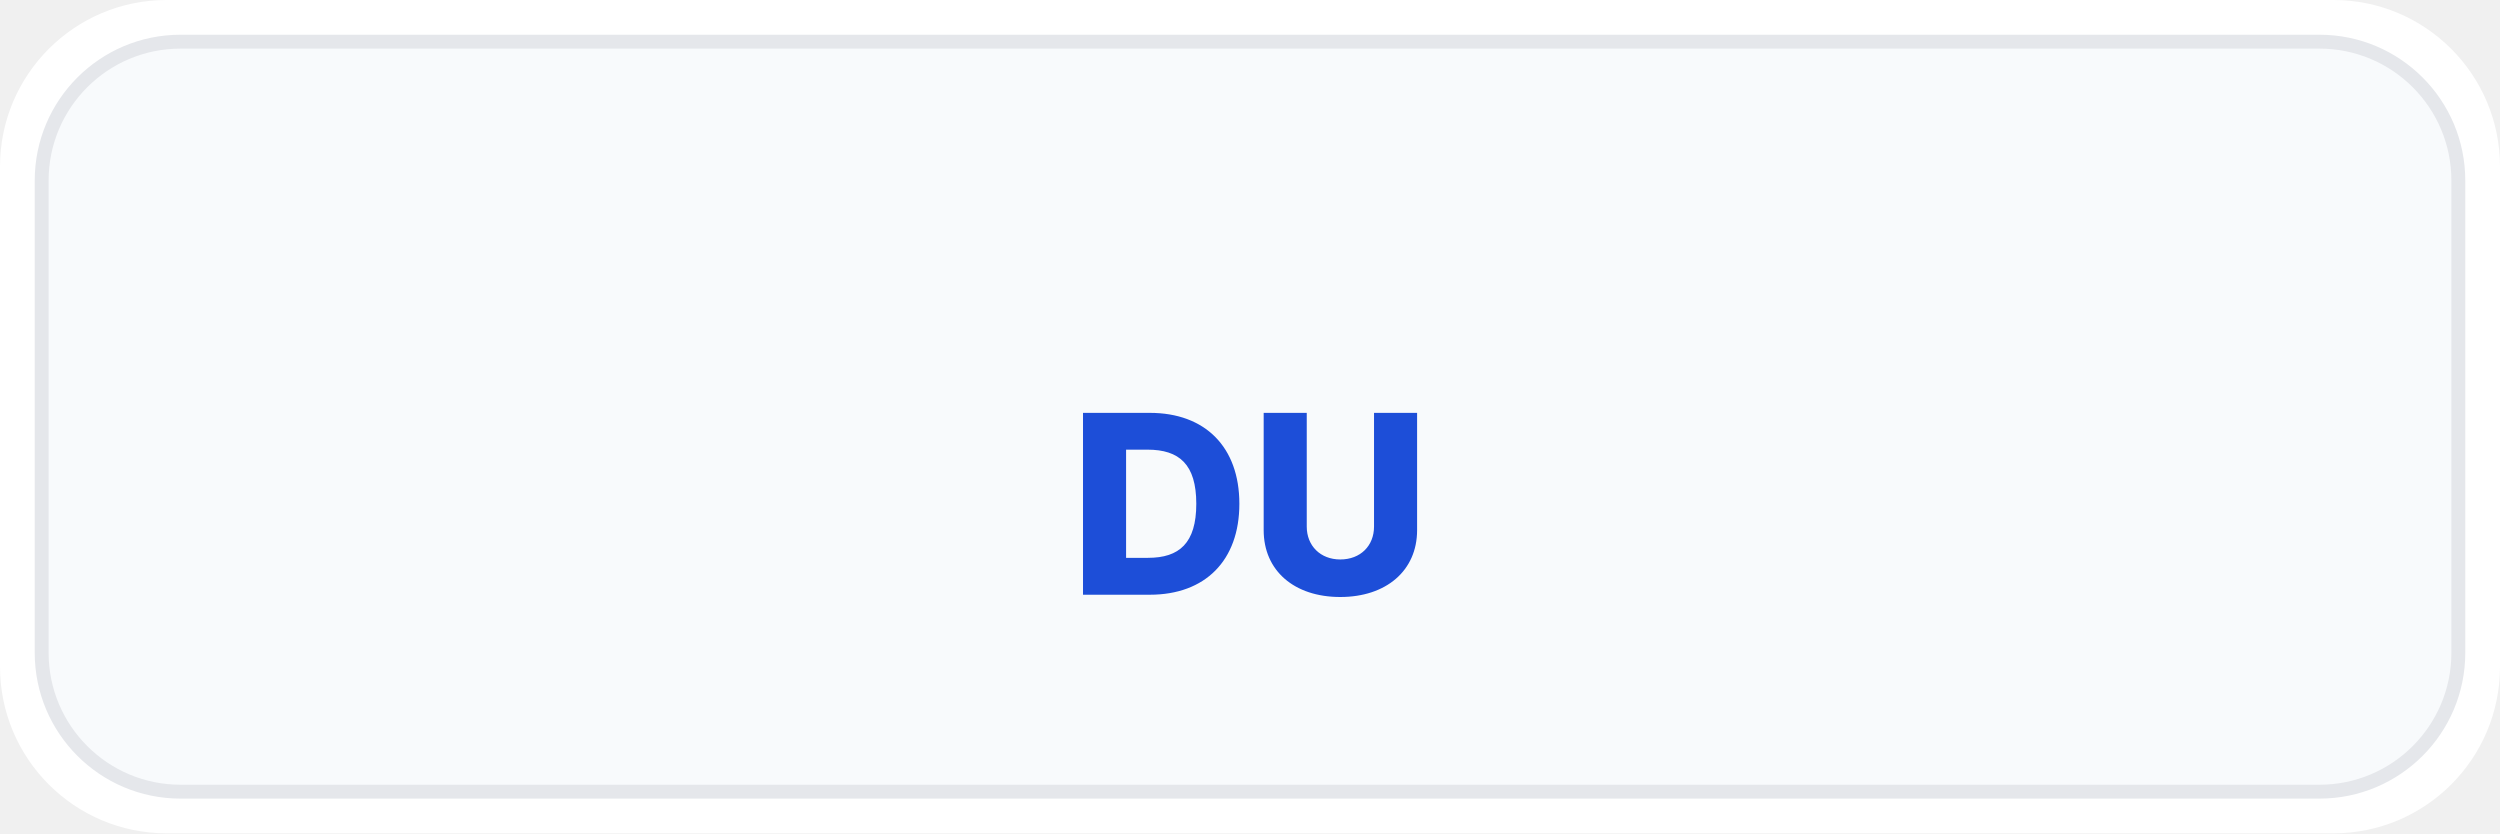
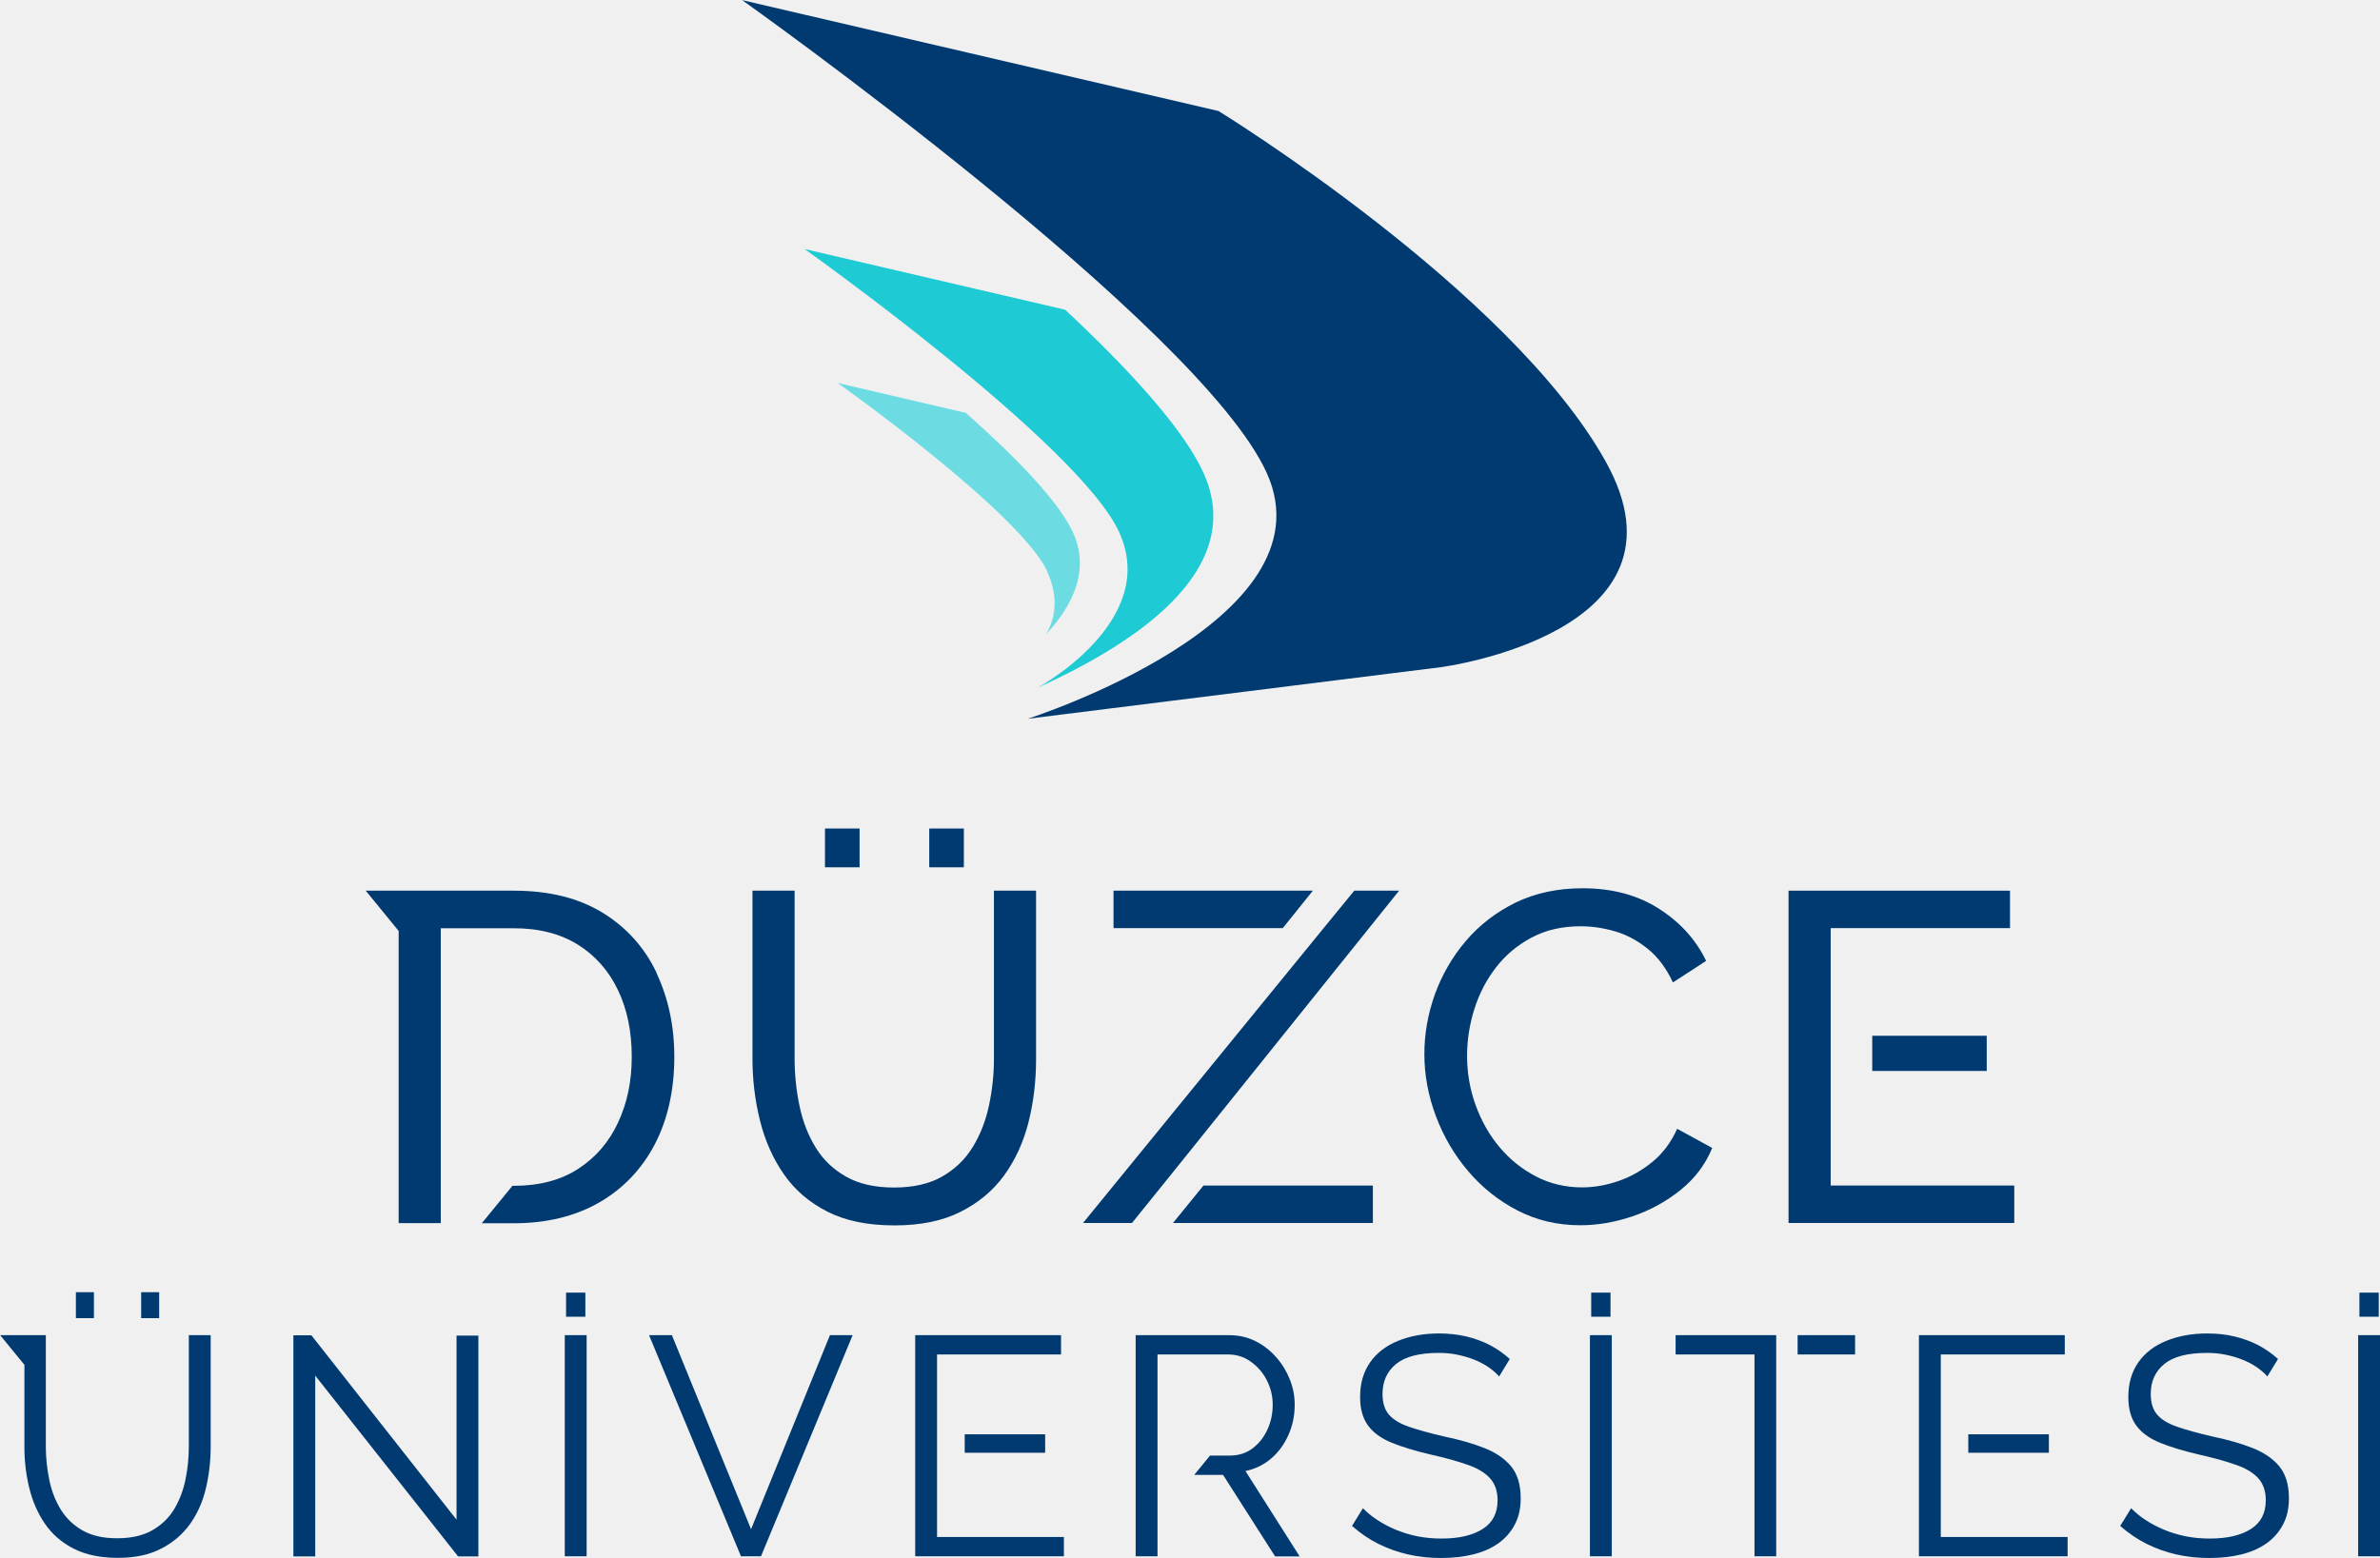
- <svg xmlns="http://www.w3.org/2000/svg" width="360" height="120" viewBox="0 0 360 120" fill="none">
-   <rect x="0" y="0" width="360" height="120" rx="24" fill="#FFFFFF" />
-   <rect x="6" y="6" width="348" height="108" rx="20" fill="#F8FAFC" stroke="#E5E7EB" stroke-width="2" />
-   <text x="180" y="72" text-anchor="middle" dominant-baseline="middle" font-family="Inter, Arial, sans-serif" font-size="36" font-weight="800" fill="#1D4ED8">DU</text>
+ <svg xmlns="http://www.w3.org/2000/svg" id="Layer_2" data-name="Layer 2" width="59.18mm" height="38.75mm" viewBox="0 0 167.76 109.83">
+   <defs>
+     <style>
+       .cls-1 {
+         fill: #fff;
+       }
+ 
+       .cls-2, .cls-3 {
+         fill: #1ecad3;
+       }
+ 
+       .cls-3 {
+         opacity: .65;
+       }
+ 
+       .cls-4 {
+         fill: #003a70;
+       }
+     </style>
+   </defs>
+   <g id="LOGOTYPE_TURK_medium_YATAY_YAZI" data-name="LOGOTYPE TURK medium YATAY YAZI">
+     <g>
+       <g>
+         <path class="cls-1" d="m73.83,40.33c.84,1.87.51,3.34-.1,4.39,1.85-1.99,3.12-4.48,1.92-7.15-.99-2.21-4.04-5.34-7.57-8.47l-9.04-2.11s12.92,9.17,14.8,13.34Z" />
+         <path class="cls-3" d="m73.83,40.33c.84,1.87.51,3.34-.1,4.39,1.85-1.99,3.12-4.48,1.92-7.15-.99-2.21-4.04-5.34-7.57-8.47l-9.04-2.11s12.92,9.17,14.8,13.34Z" />
+         <path class="cls-2" d="m78.91,37.57c2.82,6.27-5.77,10.91-5.77,10.91,6.05-2.74,14.92-7.97,11.7-15.13-1.38-3.06-5.14-7.2-9.76-11.52l-18.37-4.28s19.38,13.75,22.2,20.01Z" />
+         <path class="cls-4" d="m52.31,0s32.29,22.91,36.99,33.36c4.7,10.44-16.86,17.31-16.86,17.31l29.14-3.64s18.34-2.4,11.6-14.5c-6.75-12.1-27.29-24.71-27.29-24.71L52.31,0Z" />
+       </g>
+       <g>
+         <g>
+           <polygon class="cls-4" points="66.05 108.36 66.05 95.49 74.79 95.49 74.79 94.13 64.51 94.13 64.51 109.72 74.99 109.72 74.99 108.36 66.05 108.36" />
+           <rect class="cls-4" x="68" y="101.12" width="5.67" height="1.3" />
+         </g>
+         <g>
+           <polygon class="cls-4" points="136.8 108.36 136.8 95.49 145.54 95.49 145.54 94.13 135.26 94.13 135.26 109.72 145.74 109.72 145.74 108.36 136.8 108.36" />
+           <rect class="cls-4" x="138.74" y="101.12" width="5.68" height="1.3" />
+         </g>
+         <g>
+           <polygon class="cls-4" points="125.2 94.13 118.11 94.13 118.11 95.49 123.67 95.49 123.67 109.72 125.2 109.72 125.2 94.13" />
+           <rect class="cls-4" x="126.71" y="94.13" width="4.05" height="1.36" />
+         </g>
+         <path class="cls-4" d="m87.79,103.71c.7-.15,1.31-.45,1.83-.9.52-.45.92-1.01,1.21-1.67.29-.66.43-1.36.43-2.11,0-.6-.11-1.19-.34-1.77-.23-.58-.55-1.11-.97-1.58-.42-.48-.9-.85-1.46-1.13-.56-.28-1.17-.42-1.85-.42h-6.59v15.59h1.54v-14.23h4.96c.59,0,1.12.16,1.59.49s.86.76,1.14,1.3.43,1.12.43,1.75-.12,1.2-.37,1.75c-.25.55-.6.99-1.05,1.33-.45.34-.99.51-1.6.51h-1.4l-1.11,1.36h2.03l3.67,5.75h1.73l-3.82-6.02Z" />
+         <g>
+           <rect class="cls-4" x="9.95" y="91.1" width="1.27" height="1.83" />
+           <rect class="cls-4" x="5.35" y="91.1" width="1.27" height="1.83" />
+           <path class="cls-4" d="m13.31,94.13v7.86c0,.79-.08,1.57-.24,2.34-.16.77-.43,1.46-.8,2.08-.37.61-.89,1.11-1.54,1.48s-1.48.56-2.47.56-1.77-.18-2.42-.54c-.64-.36-1.16-.85-1.54-1.46-.38-.61-.66-1.31-.82-2.09s-.25-1.57-.25-2.37v-7.86h-1.51s-1.71,0-1.71,0l1.71,2.09v5.77c0,1,.11,1.96.34,2.9.23.94.59,1.78,1.09,2.51.5.74,1.17,1.33,2.02,1.77.85.44,1.89.66,3.12.66s2.22-.21,3.05-.64c.84-.42,1.51-1,2.03-1.71.52-.72.9-1.55,1.13-2.5.23-.95.35-1.95.35-2.99v-7.86h-1.54Z" />
+         </g>
+         <g>
+           <path class="cls-4" d="m22.22,96.97v12.76h-1.54v-15.59h1.27l10.23,13v-12.98h1.54v15.57h-1.43l-10.08-12.76Z" />
+           <path class="cls-4" d="m39.81,109.72v-15.59h1.54v15.59h-1.54Zm.09-16.89v-1.7h1.36v1.7h-1.36Z" />
+           <path class="cls-4" d="m47.36,94.13l5.58,13.68,5.56-13.68h1.6l-6.46,15.59h-1.41l-6.48-15.59h1.6Z" />
+           <path class="cls-4" d="m105.68,97.05c-.22-.25-.48-.47-.77-.67-.29-.2-.62-.37-.99-.52-.37-.15-.76-.26-1.18-.35s-.86-.13-1.33-.13c-1.36,0-2.36.26-3,.78-.64.52-.96,1.22-.96,2.12,0,.61.15,1.1.45,1.45.3.35.77.64,1.42.86.64.22,1.46.45,2.46.68,1.11.23,2.07.51,2.88.83.8.32,1.43.76,1.87,1.3.44.55.66,1.29.66,2.23,0,.72-.14,1.34-.42,1.86-.28.53-.67.97-1.16,1.32-.5.35-1.09.61-1.78.78-.69.17-1.44.25-2.26.25s-1.58-.08-2.32-.25c-.74-.17-1.44-.42-2.1-.75s-1.27-.75-1.85-1.26l.77-1.25c.28.29.61.57,1,.82.39.26.82.49,1.3.69s.99.36,1.54.47,1.12.16,1.7.16c1.24,0,2.21-.23,2.91-.68s1.04-1.12,1.04-2.02c0-.64-.18-1.16-.53-1.55-.35-.39-.88-.71-1.58-.95-.7-.25-1.57-.49-2.59-.72-1.08-.25-2-.53-2.75-.83-.75-.31-1.31-.71-1.68-1.22-.37-.5-.56-1.17-.56-2.01,0-.97.24-1.78.71-2.45s1.13-1.17,1.97-1.51c.83-.34,1.79-.52,2.88-.52.69,0,1.33.07,1.92.21.59.14,1.14.34,1.65.6.5.26.98.59,1.42.99l-.75,1.23Z" />
+           <path class="cls-4" d="m112.07,109.72v-15.59h1.54v15.59h-1.54Zm.09-16.89v-1.7h1.36v1.7h-1.36Z" />
+           <path class="cls-4" d="m159.83,97.05c-.22-.25-.48-.47-.77-.67-.29-.2-.62-.37-.99-.52-.37-.15-.76-.26-1.18-.35s-.86-.13-1.33-.13c-1.36,0-2.36.26-3,.78-.64.52-.96,1.22-.96,2.12,0,.61.15,1.1.45,1.45.3.35.77.64,1.42.86.64.22,1.46.45,2.46.68,1.11.23,2.07.51,2.88.83.8.32,1.43.76,1.87,1.3.44.55.66,1.29.66,2.23,0,.72-.14,1.34-.42,1.86-.28.53-.67.97-1.16,1.32-.5.35-1.09.61-1.78.78-.69.17-1.44.25-2.26.25s-1.58-.08-2.32-.25c-.74-.17-1.44-.42-2.1-.75s-1.27-.75-1.85-1.26l.77-1.25c.28.29.61.57,1,.82.39.26.82.49,1.3.69s.99.36,1.54.47,1.12.16,1.7.16c1.24,0,2.21-.23,2.91-.68s1.04-1.12,1.04-2.02c0-.64-.18-1.16-.53-1.55-.35-.39-.88-.71-1.58-.95-.7-.25-1.57-.49-2.59-.72-1.08-.25-2-.53-2.75-.83-.75-.31-1.31-.71-1.68-1.22-.37-.5-.56-1.17-.56-2.01,0-.97.24-1.78.71-2.45s1.13-1.17,1.97-1.51c.83-.34,1.79-.52,2.88-.52.69,0,1.33.07,1.92.21.59.14,1.14.34,1.65.6.5.26.98.59,1.42.99l-.75,1.23Z" />
+           <path class="cls-4" d="m166.22,109.72v-15.59h1.54v15.59h-1.54Zm.09-16.89v-1.7h1.36v1.7h-1.36Z" />
+         </g>
+       </g>
+       <g>
+         <polygon class="cls-4" points="82.68 86.22 96.77 86.22 96.77 83.58 84.83 83.58 82.68 86.22" />
+         <g>
+           <polygon class="cls-4" points="92.54 62.79 78.49 62.79 78.49 65.43 90.42 65.43 92.54 62.79" />
+           <polygon class="cls-4" points="95.46 62.79 93.3 65.43 93.3 65.43 76.34 86.22 79.79 86.22 82.8 82.49 82.8 82.49 98.62 62.79 95.46 62.79" />
+         </g>
+         <g>
+           <polygon class="cls-4" points="129.04 83.58 129.04 65.43 141.68 65.43 141.68 62.79 126.07 62.79 126.07 86.22 141.98 86.22 141.98 83.58 129.04 83.58" />
+           <rect class="cls-4" x="131.97" y="73.02" width="8.07" height="2.48" />
+         </g>
+         <path class="cls-4" d="m46.28,68.58c-.84-1.77-2.1-3.18-3.78-4.22-1.68-1.04-3.78-1.57-6.29-1.57h-7.5s-2.93,0-2.93,0l2.32,2.84v20.6h2.97v-20.79s5.15,0,5.15,0c1.78,0,3.29.39,4.52,1.16,1.23.77,2.17,1.84,2.82,3.2.65,1.36.97,2.93.97,4.69s-.32,3.26-.96,4.64c-.64,1.38-1.57,2.46-2.81,3.27-1.23.8-2.75,1.2-4.55,1.2h-.09l-2.16,2.64h2.24c2.31,0,4.31-.48,6.01-1.45,1.69-.97,3-2.33,3.93-4.09.92-1.76,1.39-3.83,1.39-6.2,0-2.16-.42-4.12-1.25-5.89Z" />
+         <g>
+           <path class="cls-4" d="m63.04,86.39c-1.87,0-3.44-.32-4.72-.97-1.28-.65-2.3-1.53-3.07-2.64-.77-1.11-1.33-2.37-1.68-3.78-.35-1.41-.53-2.86-.53-4.36v-11.85h2.97v11.85c0,1.14.12,2.26.35,3.35.23,1.09.61,2.06,1.14,2.92.53.86,1.24,1.54,2.15,2.05.9.51,2.02.76,3.37.76s2.5-.26,3.4-.78c.9-.52,1.62-1.21,2.15-2.08.53-.87.91-1.84,1.14-2.92.23-1.08.35-2.18.35-3.3v-11.85h2.97v11.85c0,1.58-.18,3.09-.54,4.5s-.94,2.67-1.73,3.75c-.79,1.08-1.82,1.93-3.09,2.56-1.26.63-2.8.94-4.6.94Zm-4.89-25.25v-2.73h2.44v2.73h-2.44Zm7.35,0v-2.73h2.44v2.73h-2.44Z" />
+           <path class="cls-4" d="m100.4,74.31c0-1.43.25-2.83.74-4.21.5-1.37,1.22-2.63,2.18-3.76.96-1.13,2.13-2.03,3.51-2.71,1.39-.67,2.96-1.01,4.72-1.01,2.09,0,3.88.48,5.38,1.44,1.5.96,2.61,2.18,3.33,3.68l-2.34,1.52c-.46-.99-1.05-1.78-1.76-2.36-.72-.58-1.49-1-2.31-1.24-.83-.24-1.63-.36-2.43-.36-1.3,0-2.45.26-3.45.79-1,.53-1.84,1.23-2.52,2.11-.68.88-1.19,1.86-1.53,2.95-.34,1.09-.51,2.18-.51,3.28,0,1.21.2,2.38.61,3.5.41,1.12.97,2.11,1.7,2.97.73.86,1.58,1.54,2.57,2.05.99.51,2.07.76,3.23.76.81,0,1.65-.14,2.51-.43.86-.29,1.66-.73,2.41-1.34.75-.6,1.34-1.39,1.78-2.36l2.47,1.35c-.48,1.17-1.23,2.16-2.24,2.97-1.01.81-2.14,1.43-3.38,1.85s-2.47.63-3.68.63c-1.61,0-3.08-.35-4.42-1.04s-2.5-1.62-3.48-2.77c-.98-1.15-1.74-2.45-2.28-3.89-.54-1.44-.81-2.9-.81-4.37Z" />
+         </g>
+       </g>
+     </g>
+   </g>
</svg>
